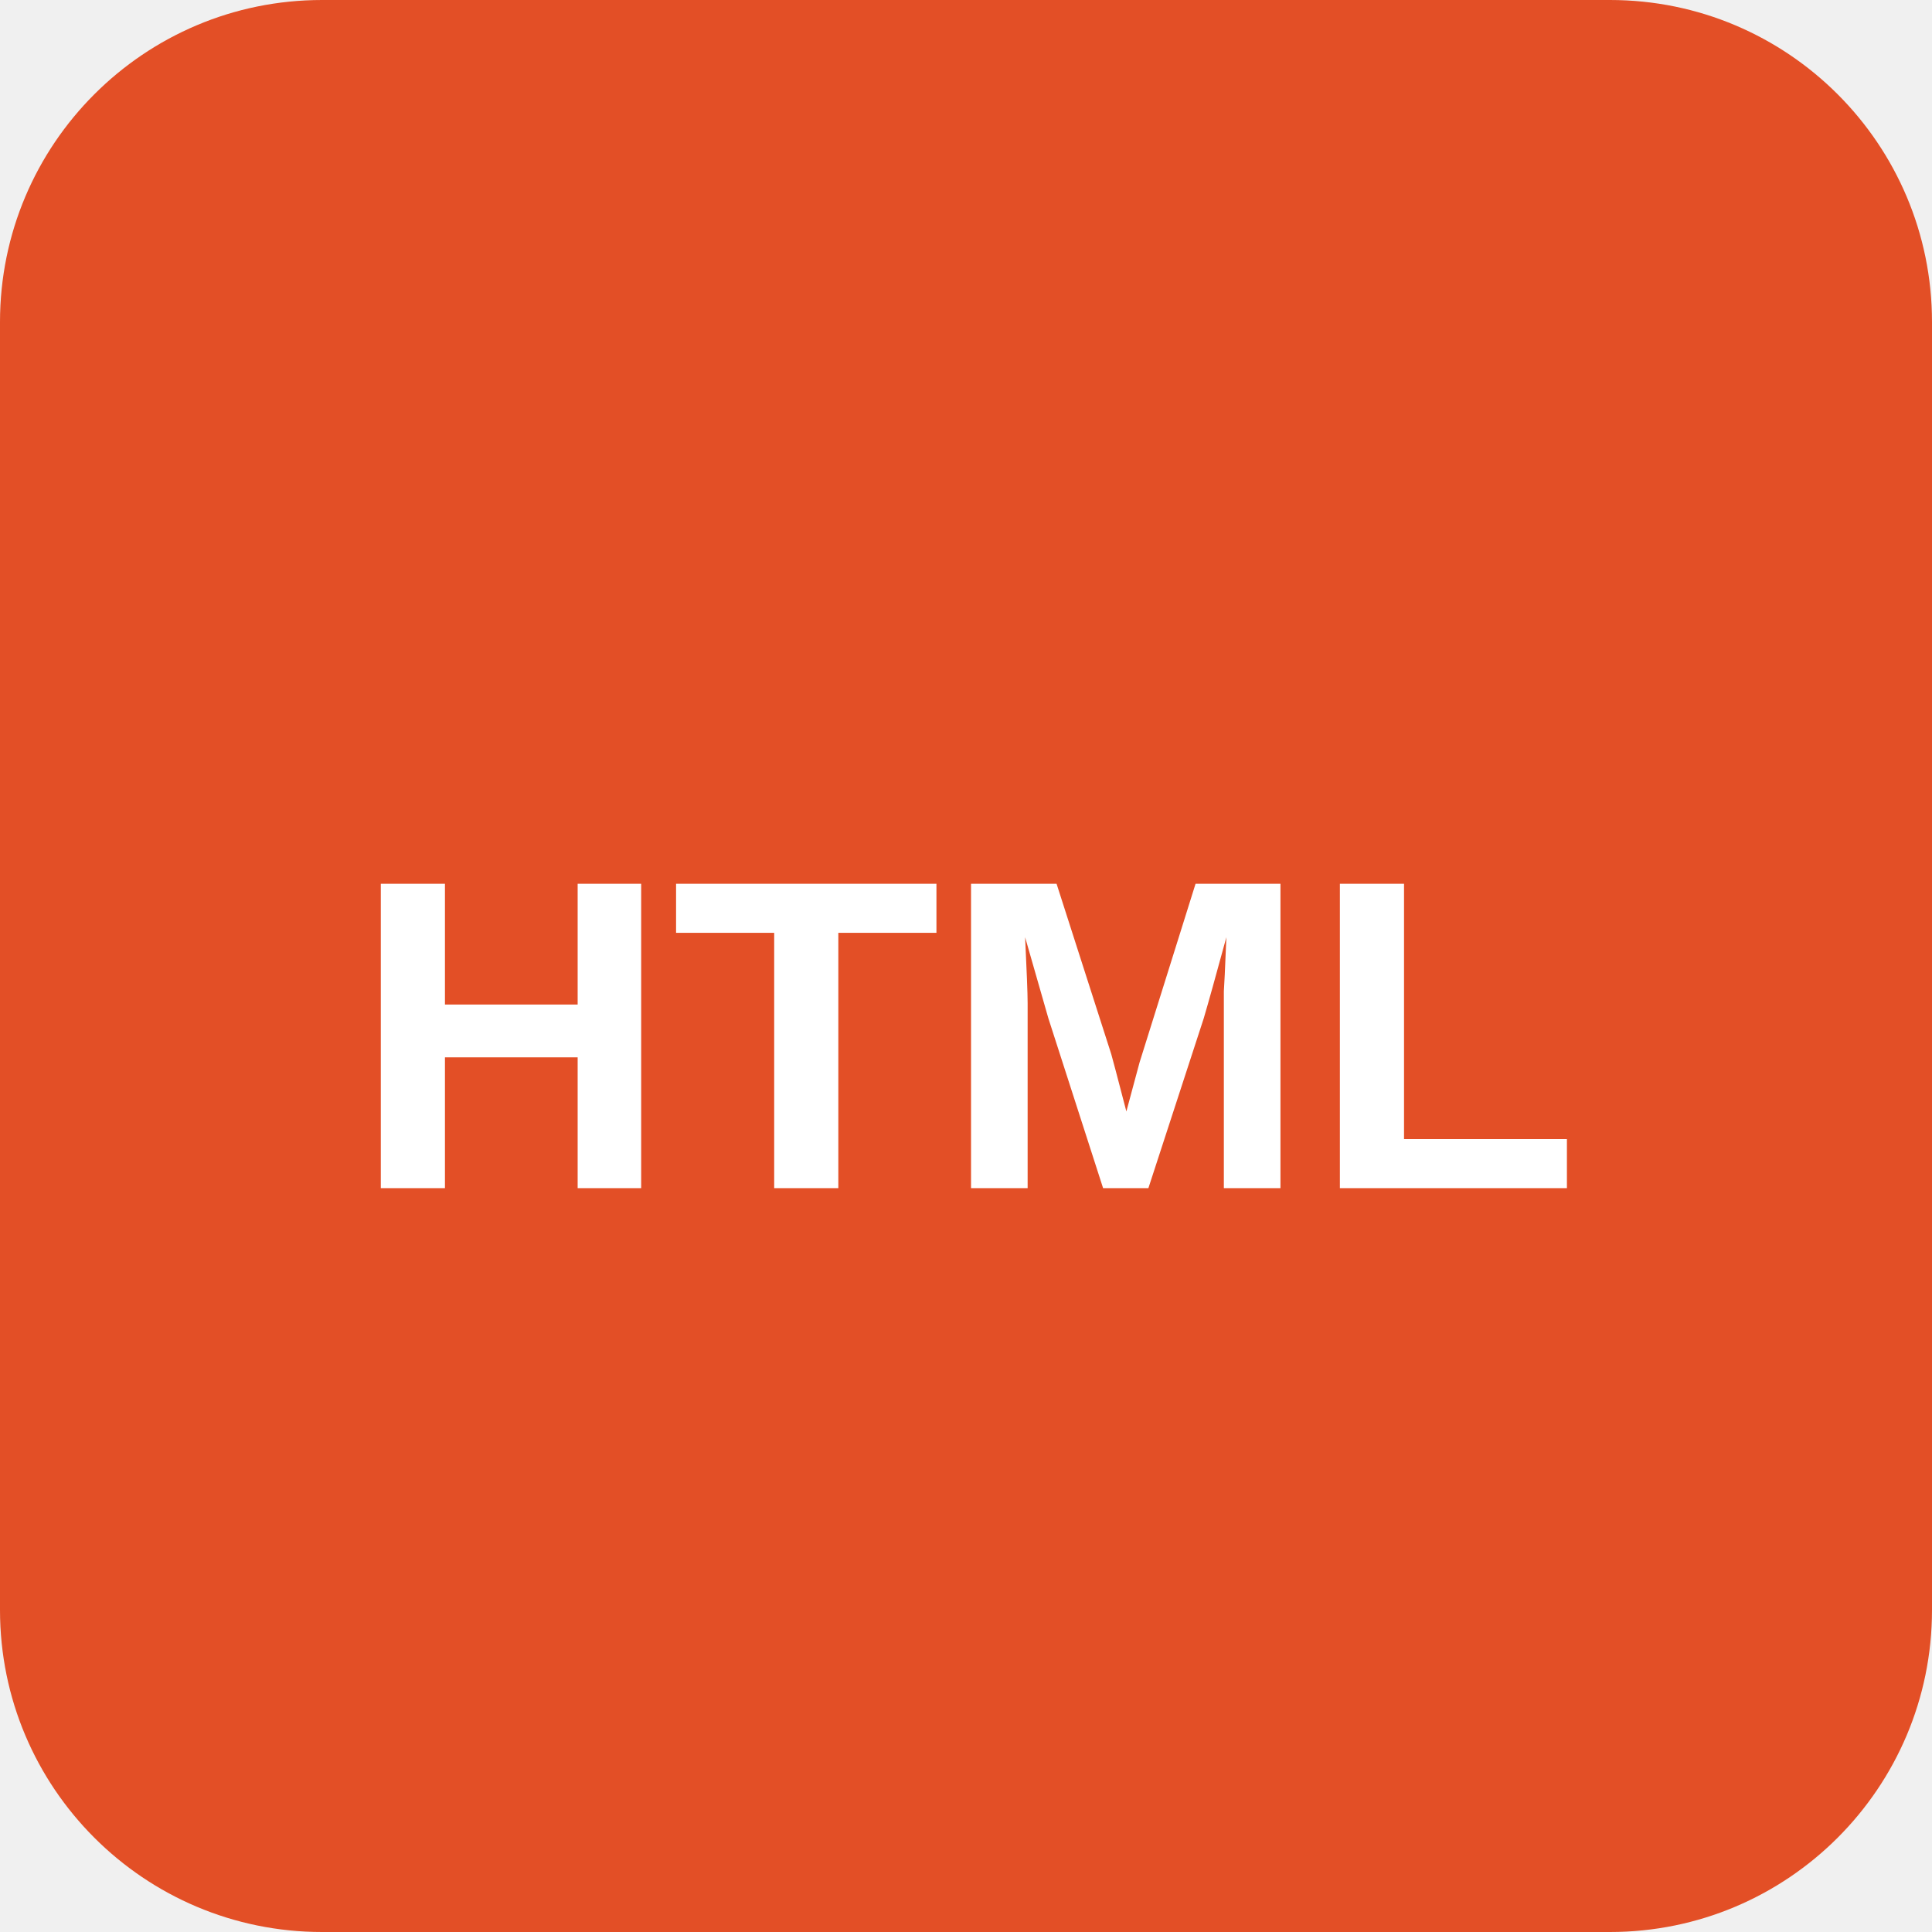
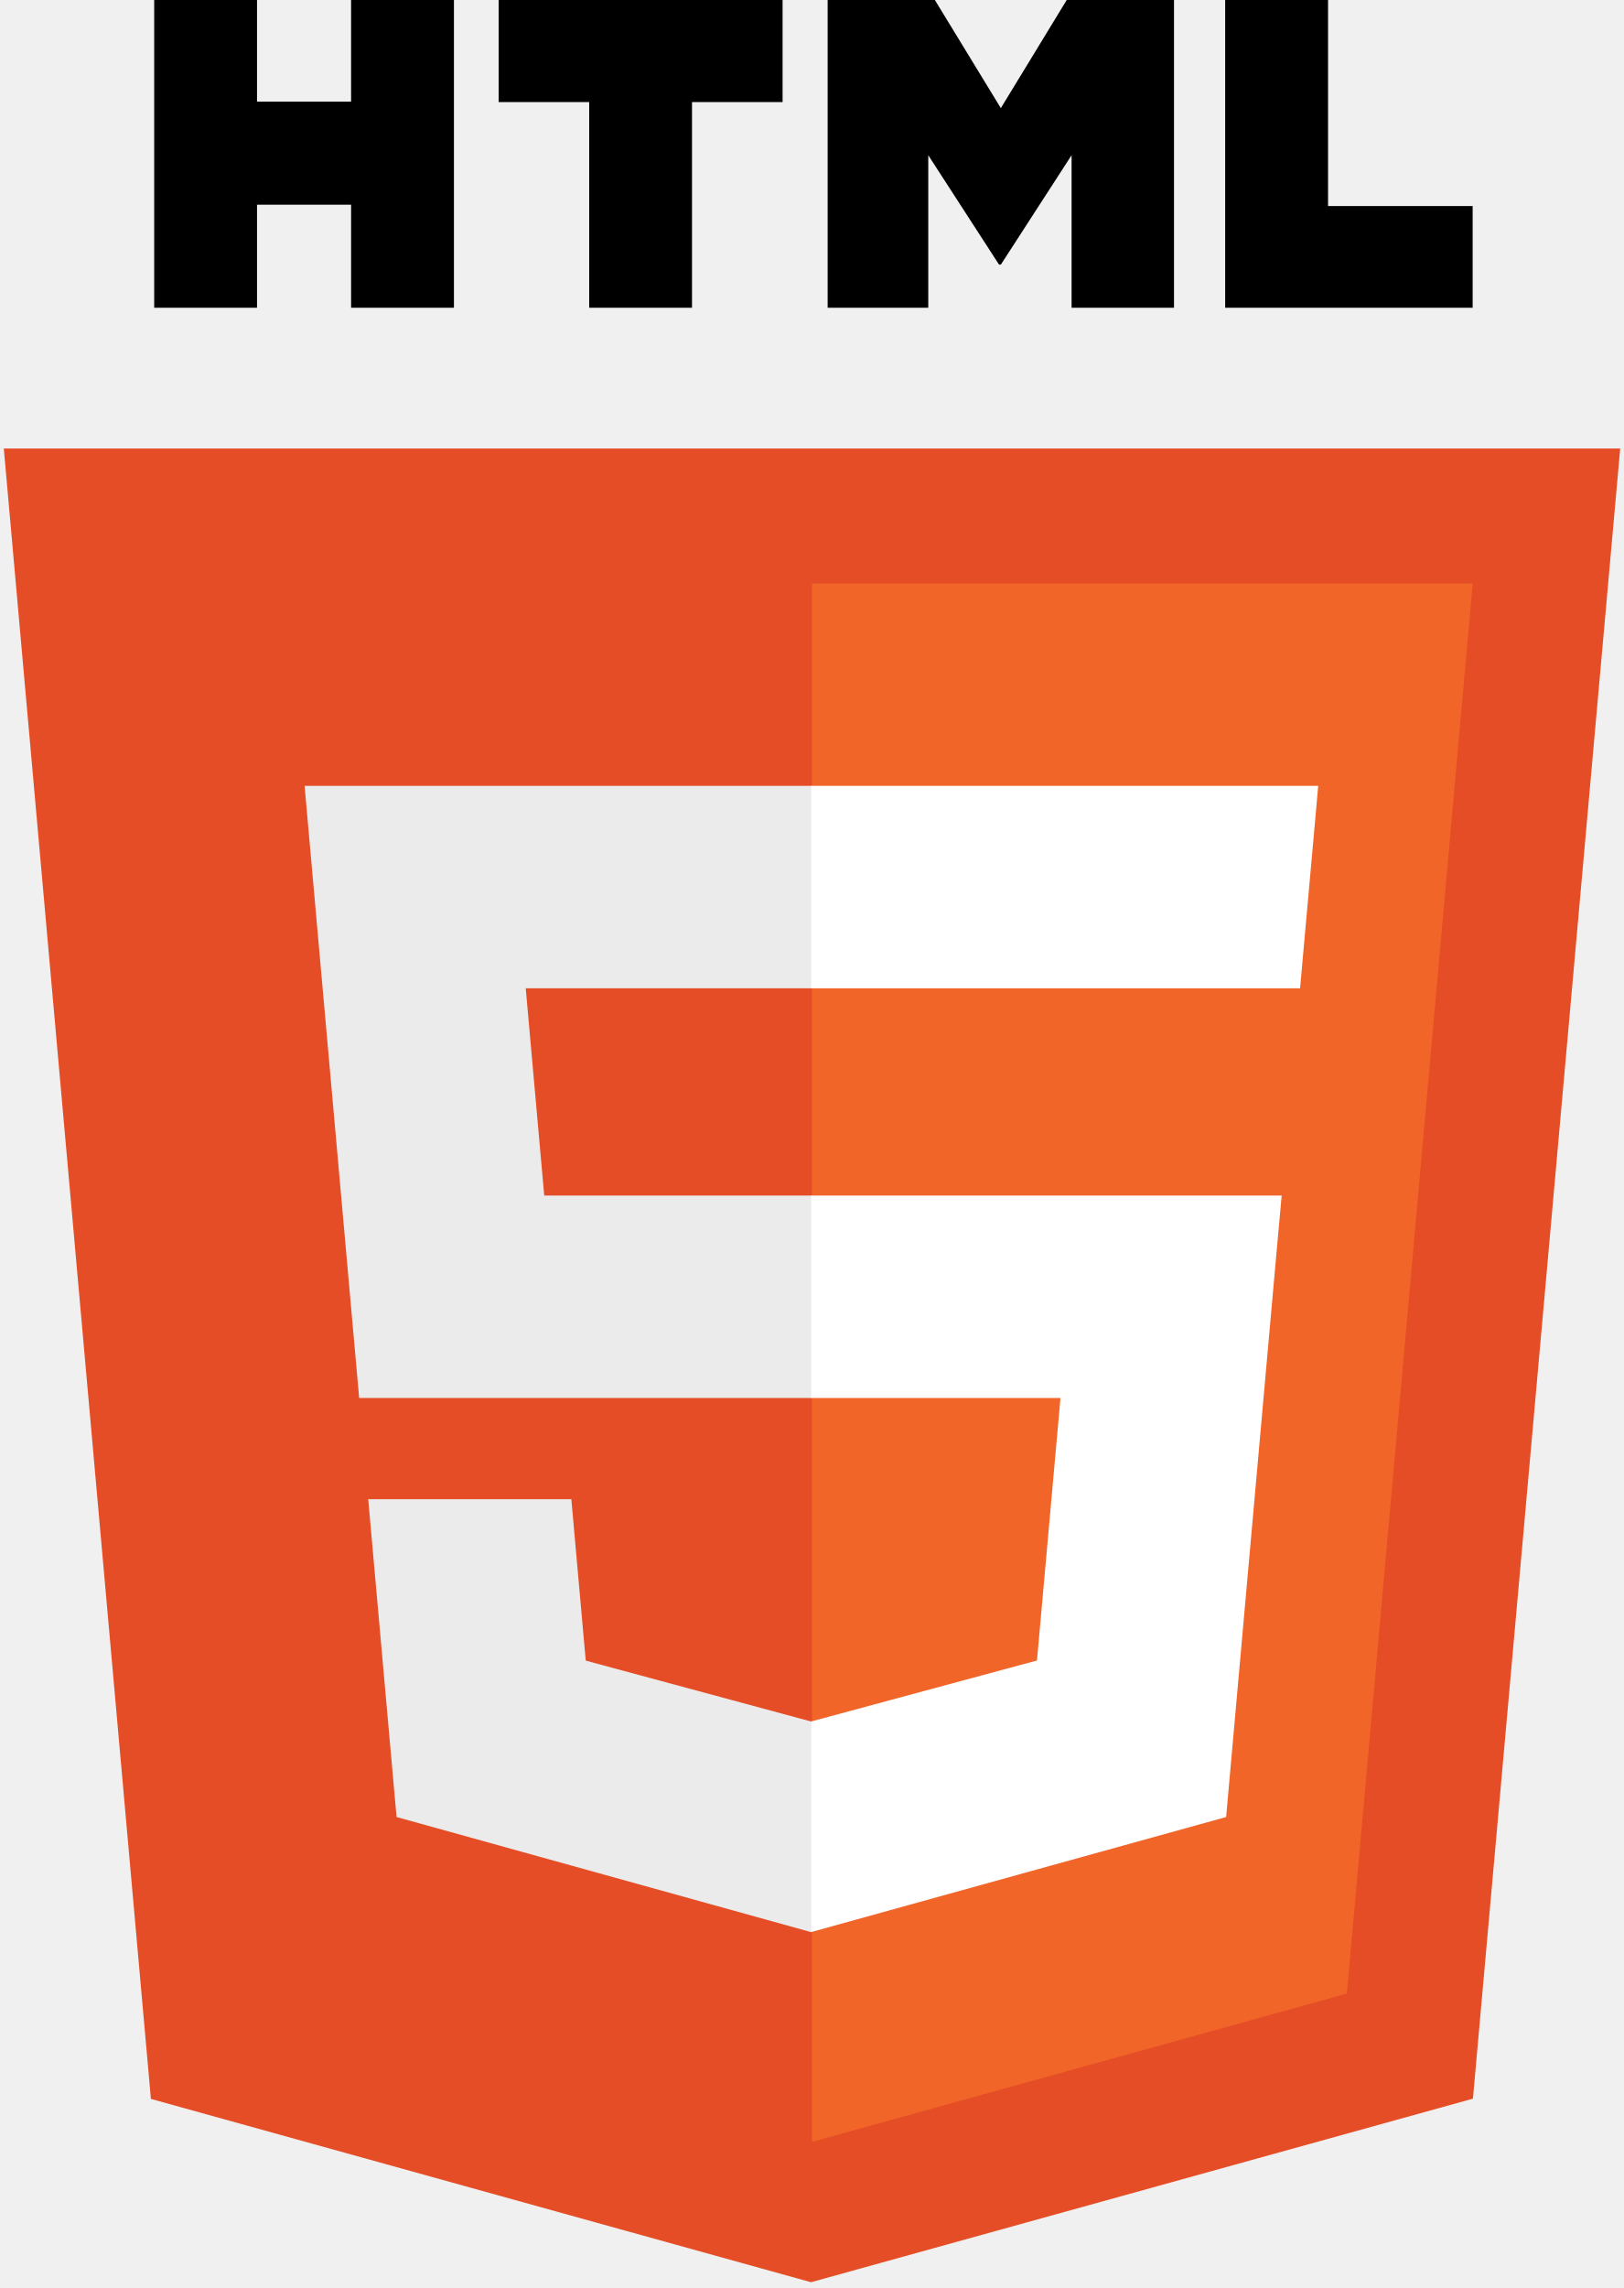
- <svg xmlns="http://www.w3.org/2000/svg" viewBox="0 0 48 48" fill="none">
-   <rect width="48" height="48" rx="8" fill="#E34F26" />
-   <text x="50%" y="55%" dominant-baseline="middle" text-anchor="middle" fill="white" font-size="11" font-weight="700" font-family="Arial,sans-serif">HTML</text>
+ <svg xmlns="http://www.w3.org/2000/svg" width="0.71em" height="1em" viewBox="0 0 256 361">
+   <path fill="#e44d26" d="m255.555 70.766l-23.241 260.36l-104.47 28.962l-104.182-28.922L.445 70.766z" />
+   <path fill="#f16529" d="m128 337.95l84.417-23.403l19.86-222.49H128z" />
+   <path fill="#ebebeb" d="M82.82 155.932H128v-31.937H47.917l.764 8.568l7.85 88.01H128v-31.937H85.739zm7.198 80.61h-32.06l4.474 50.146l65.421 18.16l.147-.04V271.58l-.14.037l-35.568-9.604z" />
+   <path d="M24.18 0h16.23v16.035h14.847V0h16.231v48.558h-16.23v-16.26H40.411v16.26h-16.23V0M92.83 16.103H78.544V0h44.814v16.103h-14.295v32.455h-16.23V16.103zM130.47 0h16.923l10.41 17.062L168.203 0h16.93v48.558h-16.164V24.49l-11.166 17.265h-.28L146.35 24.49v24.068h-15.88zm62.74 0h16.235v32.508h22.824v16.05h-39.06z" />
+   <path fill="#fff" d="M127.89 220.573h39.327l-3.708 41.42l-35.62 9.614v33.226l65.473-18.145l.48-5.396l7.506-84.08l.779-8.576H127.89zm0-64.719v.078h77.143l.64-7.178l1.456-16.191l.763-8.568H127.89z" />
</svg>
